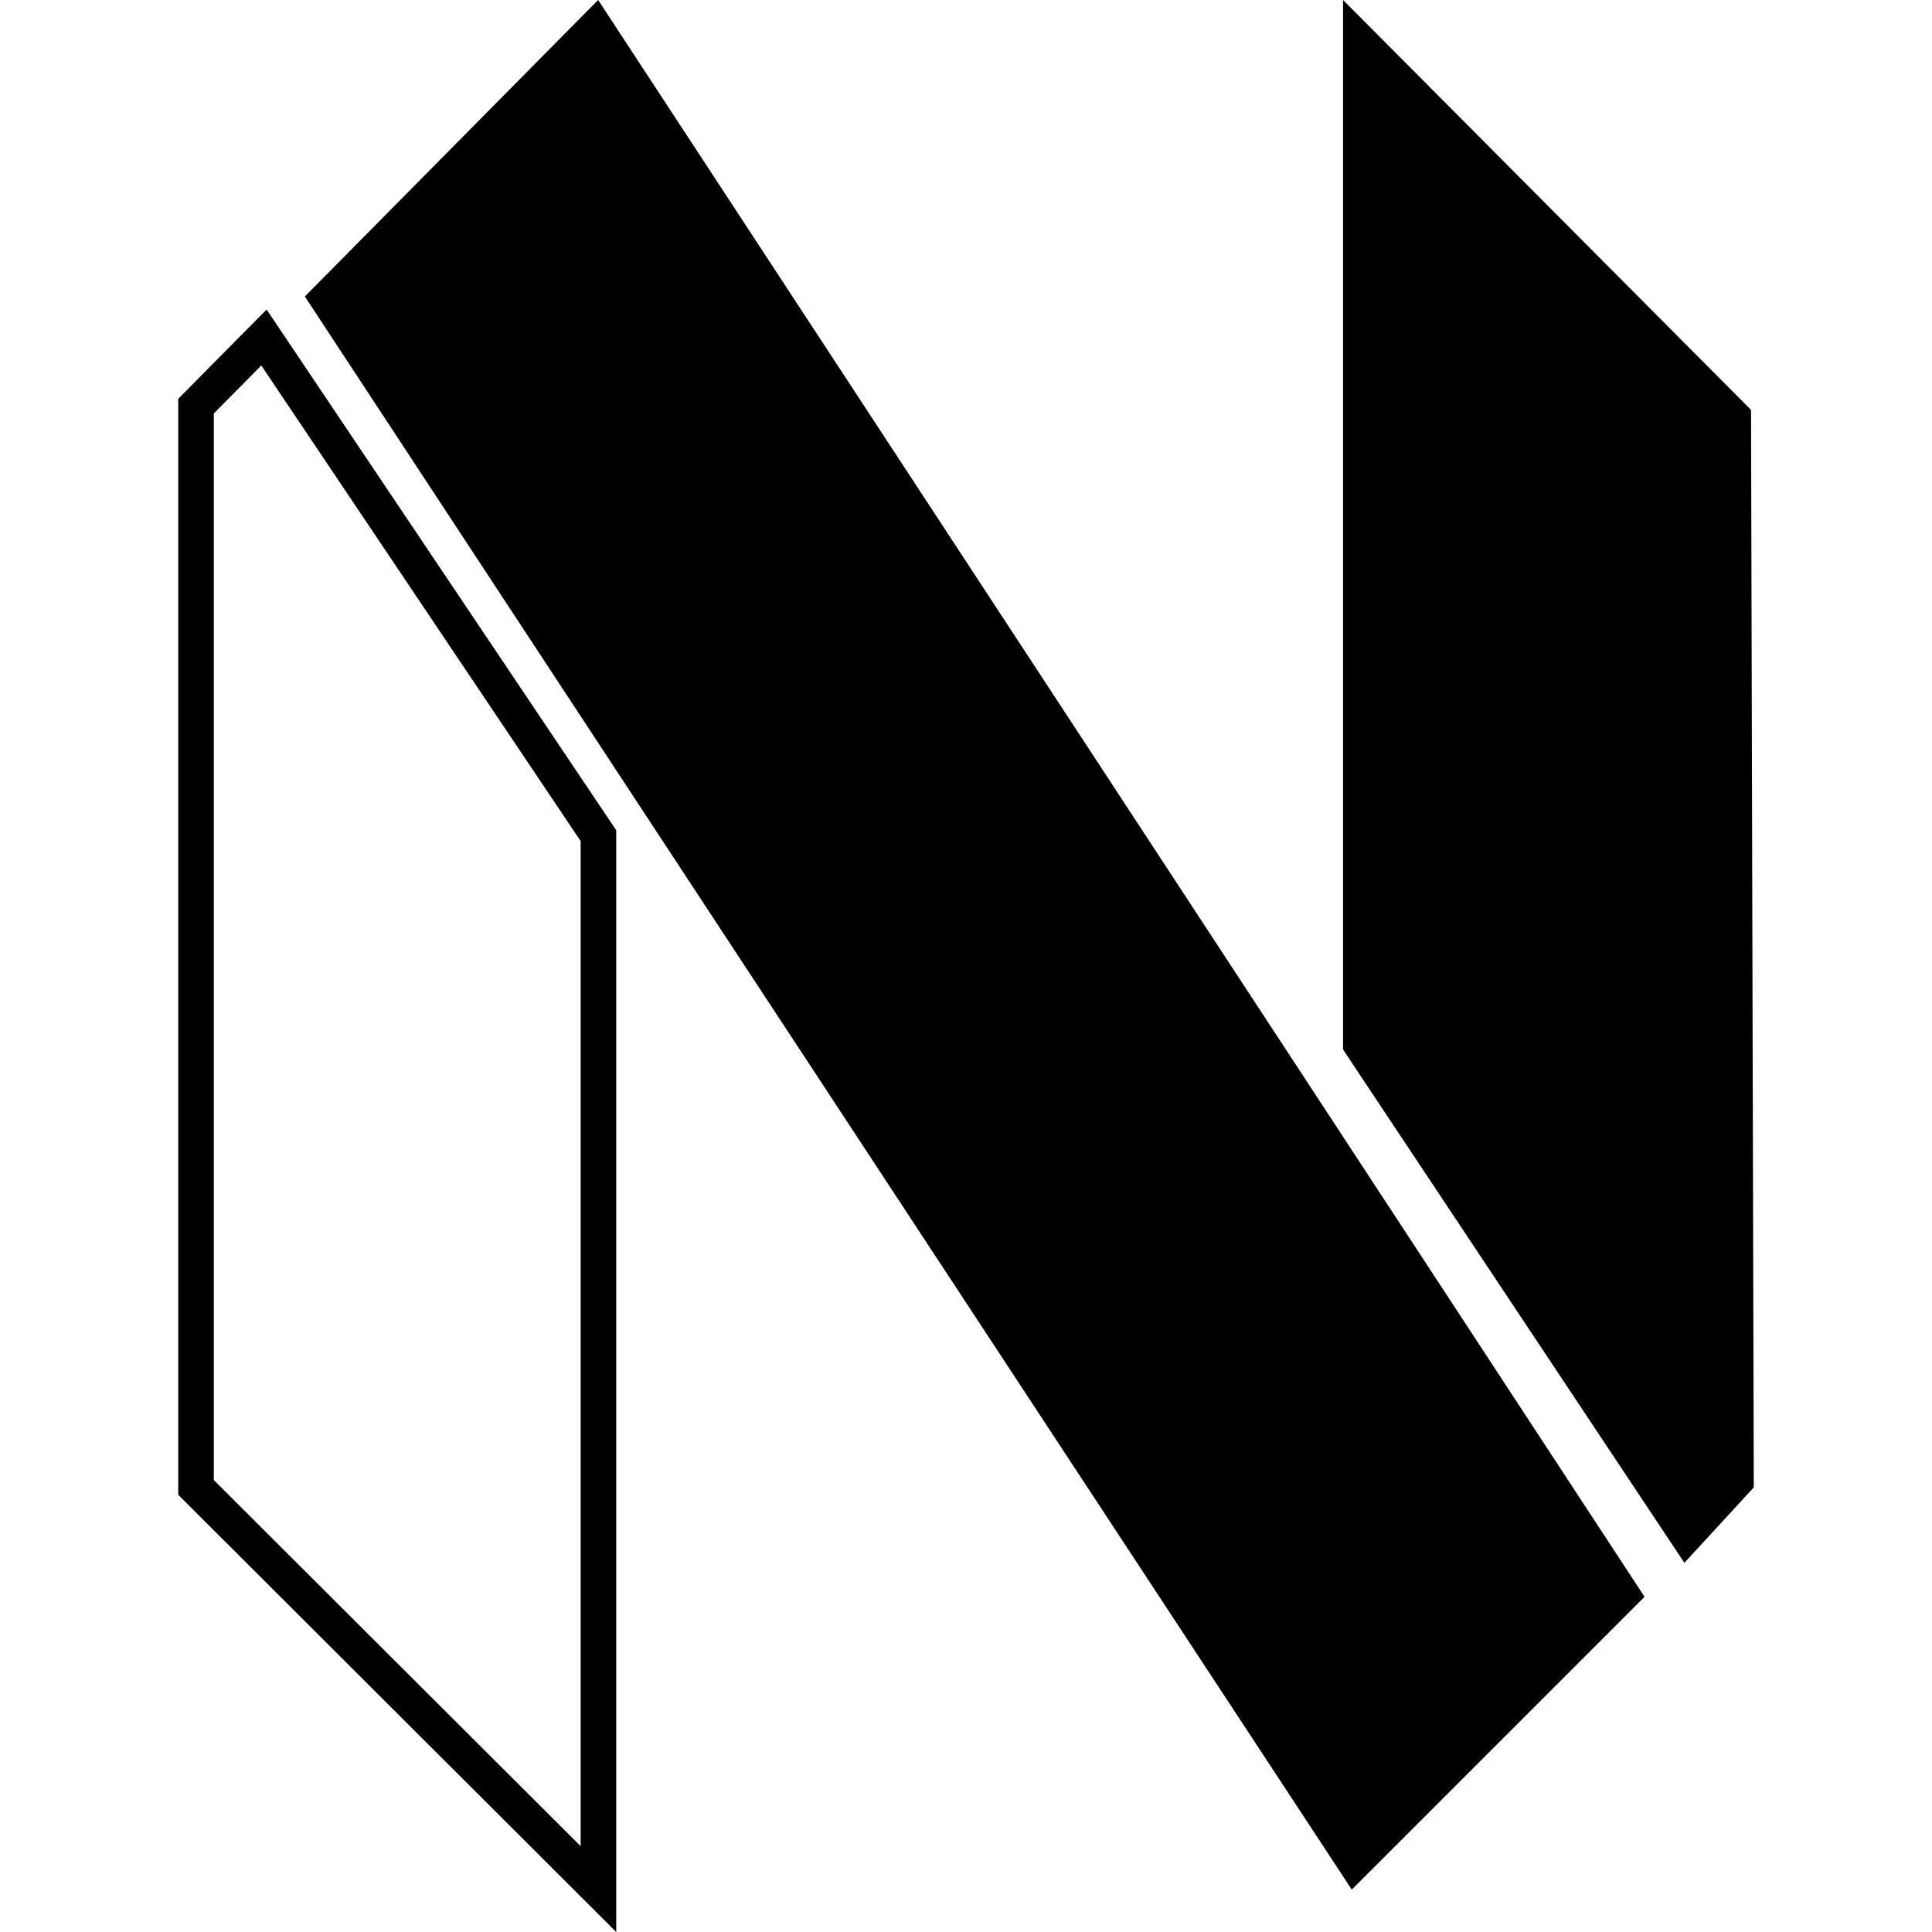
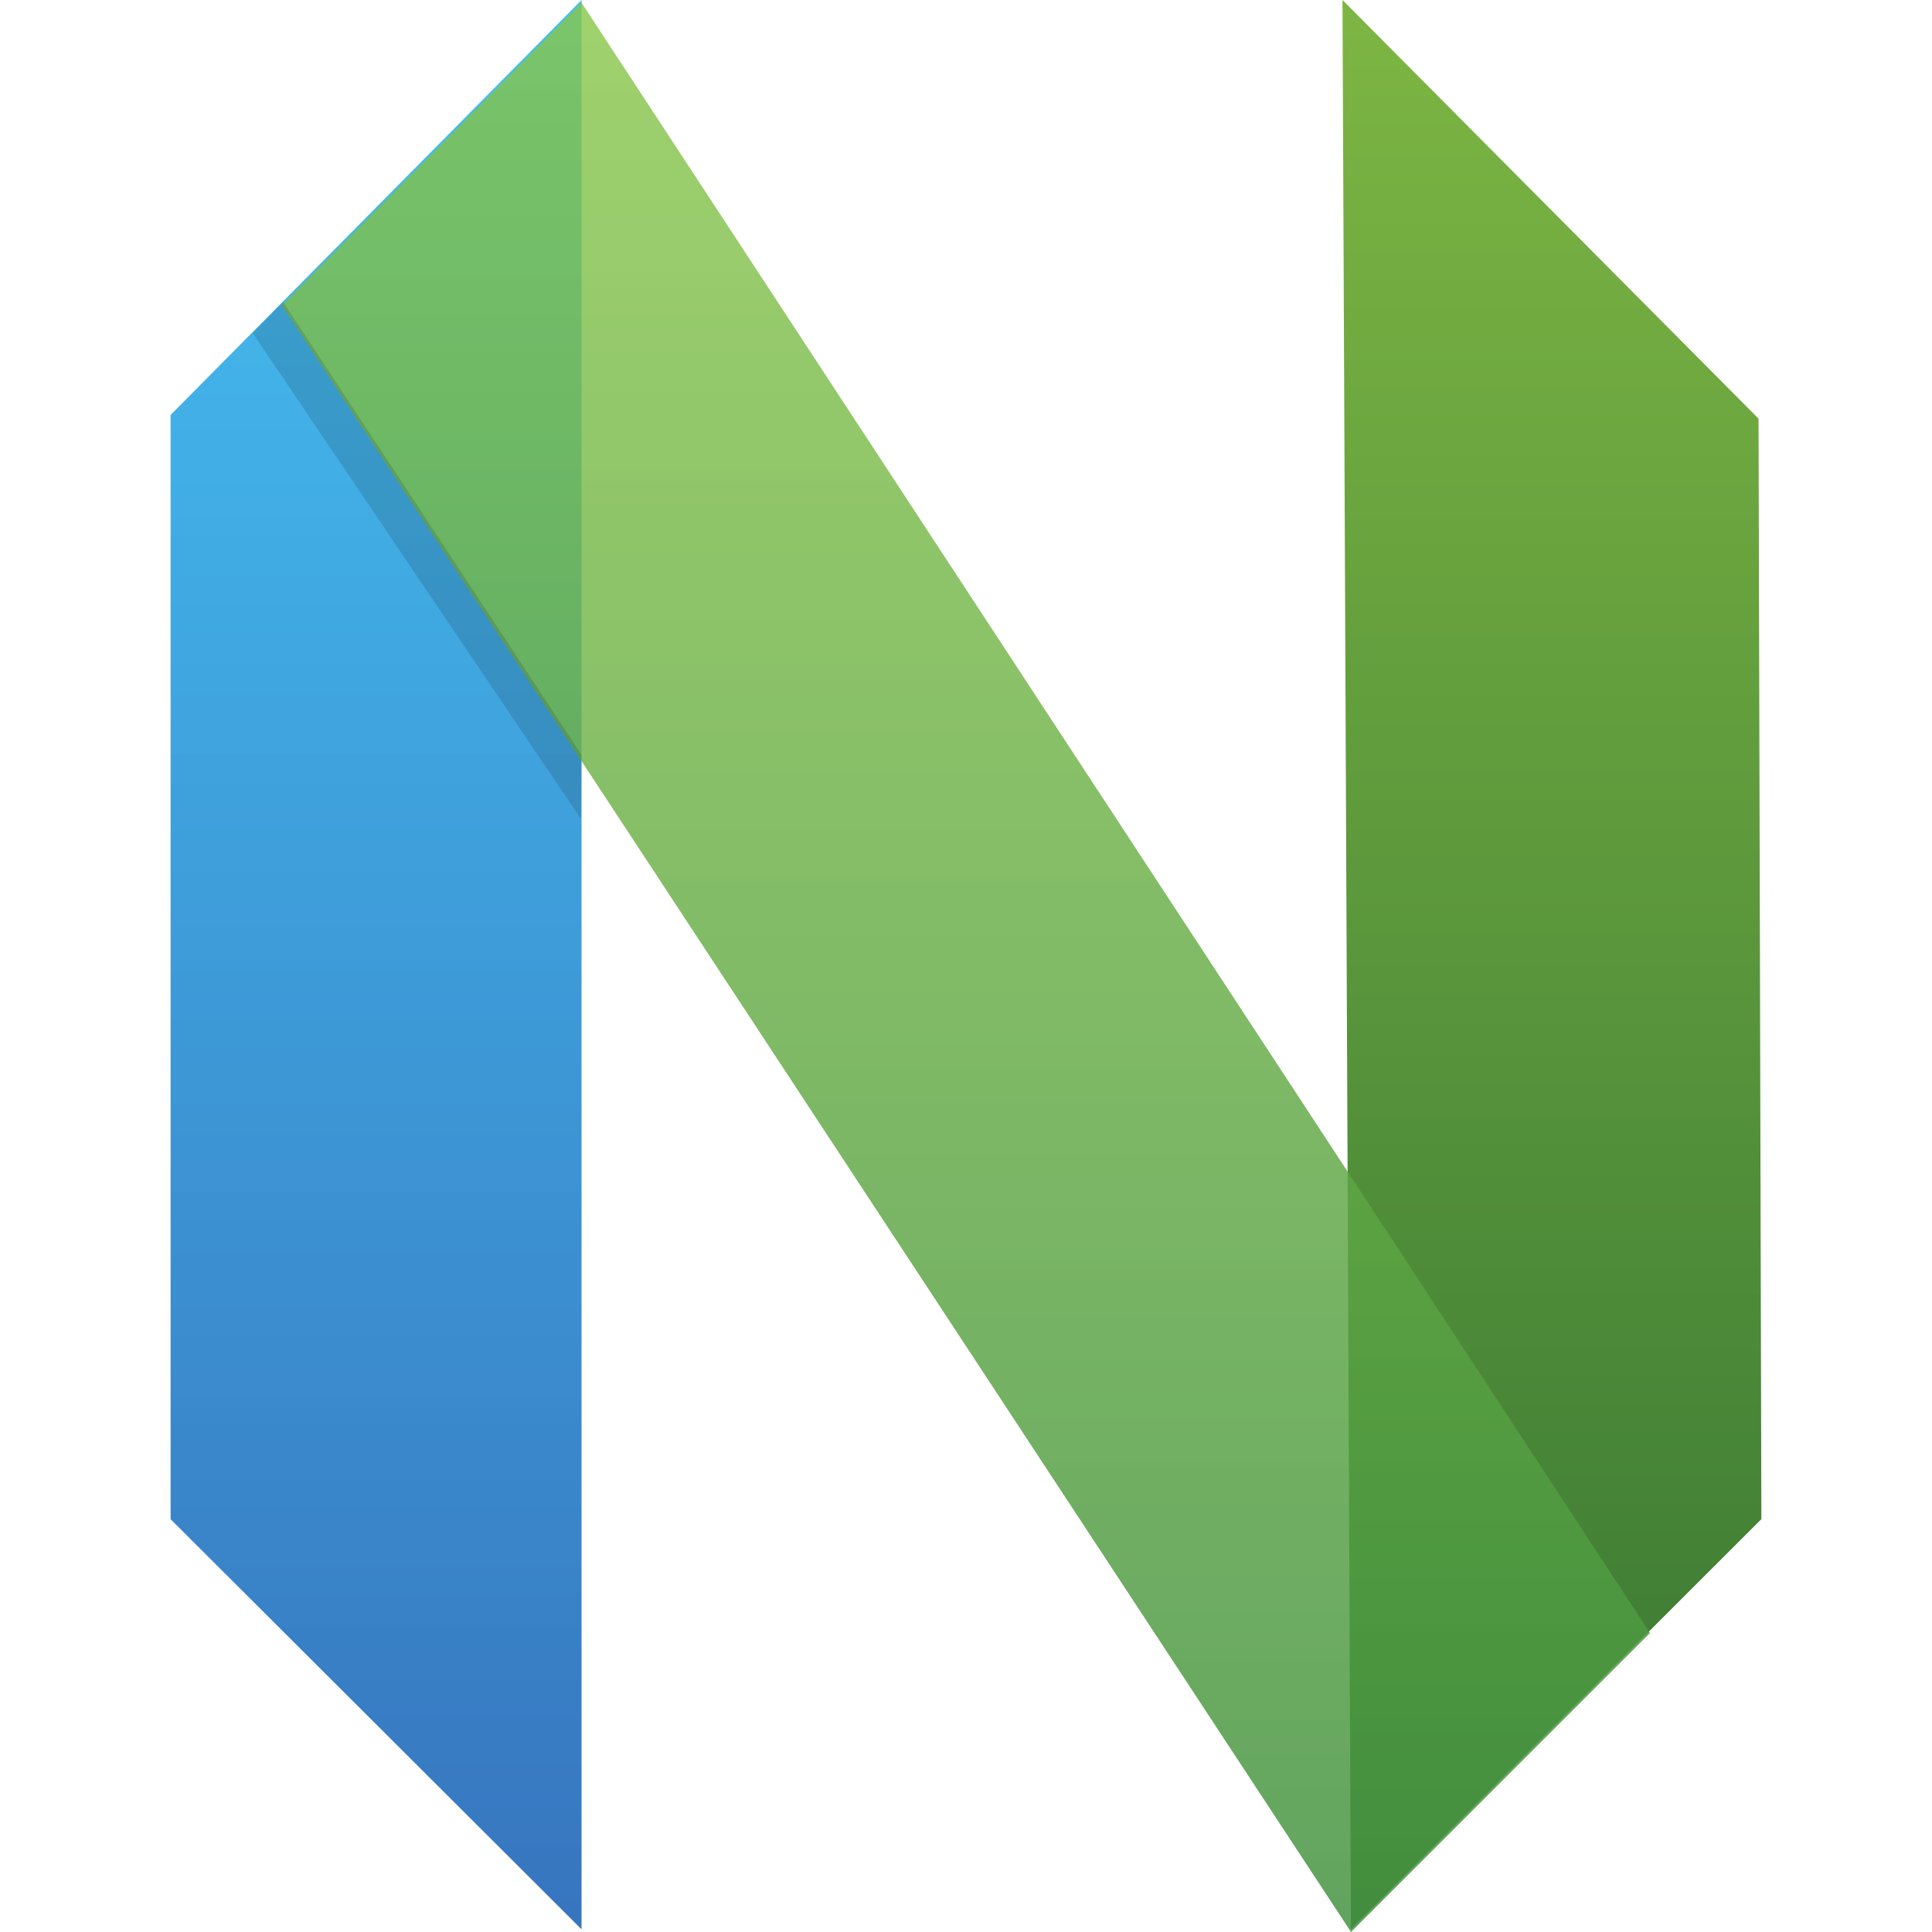
- <svg xmlns="http://www.w3.org/2000/svg" role="img" viewBox="0 0 24 24">
-   <path d="M2.214 4.954v13.615L7.655 24V10.314L3.312 3.845 2.214 4.954zm4.999 17.98l-4.557-4.548V5.136l.59-.596 3.967 5.908v12.485zm14.573-4.457l-.862.937-4.24-6.376V0l5.068 5.092.034 13.385zM7.431.001l12.998 19.835-3.637 3.637L3.787 3.683 7.43 0z" />
+ <svg xmlns="http://www.w3.org/2000/svg" width="1em" height="1em" viewBox="0 0 128 128">
+   <defs>
+     <linearGradient id="SVGtazoZdFN" x1=".5" x2=".5" y1="0" y2="1" gradientTransform="matrix(32.95703 0 0 154.7227 .426 .426)" gradientUnits="userSpaceOnUse">
+       <stop offset="0" stop-color="#16b0ed" stop-opacity=".8" />
+       <stop offset="1" stop-color="#0f59b2" stop-opacity=".835" />
+     </linearGradient>
+     <linearGradient id="SVGgvWjJcBl" x1=".5" x2=".5" y1="0" y2="1" gradientTransform="matrix(-33.59375 0 0 154.7227 128 .426)" gradientUnits="userSpaceOnUse">
+       <stop offset="0" stop-color="#7db643" />
+       <stop offset="1" stop-color="#367533" />
+     </linearGradient>
+     <linearGradient id="SVGmq3xzdBn" x1=".5" x2=".5" y1="0" y2="1" gradientTransform="matrix(109.7148 0 0 154.7266 9.355 .637)" gradientUnits="userSpaceOnUse">
+       <stop offset="0" stop-color="#88c649" stop-opacity=".8" />
+       <stop offset="1" stop-color="#439240" stop-opacity=".839" />
+     </linearGradient>
+   </defs>
+   <g fill-rule="evenodd">
+     <path fill="url(#SVGtazoZdFN)" d="M.426 33.703L33.383.426v154.722L.426 122.258Zm0 0" transform="translate(10.95 -.352)scale(.82614)" />
+     <path fill="url(#SVGgvWjJcBl)" d="M127.773 34L94.406.426l.676 154.722L128 122.254Zm0 0" transform="translate(10.95 -.352)scale(.82614)" />
+     <path fill="url(#SVGmq3xzdBn)" d="m33.379.637l85.691 130.75l-23.98 23.976L9.355 24.903Zm0 0" transform="translate(10.95 -.352)scale(.82614)" />
+     <path fill-opacity=".129" d="m38.53 50.01l-.04 4.244l-21.743-32.18l2.014-2.06zm0 0" />
+   </g>
</svg>
